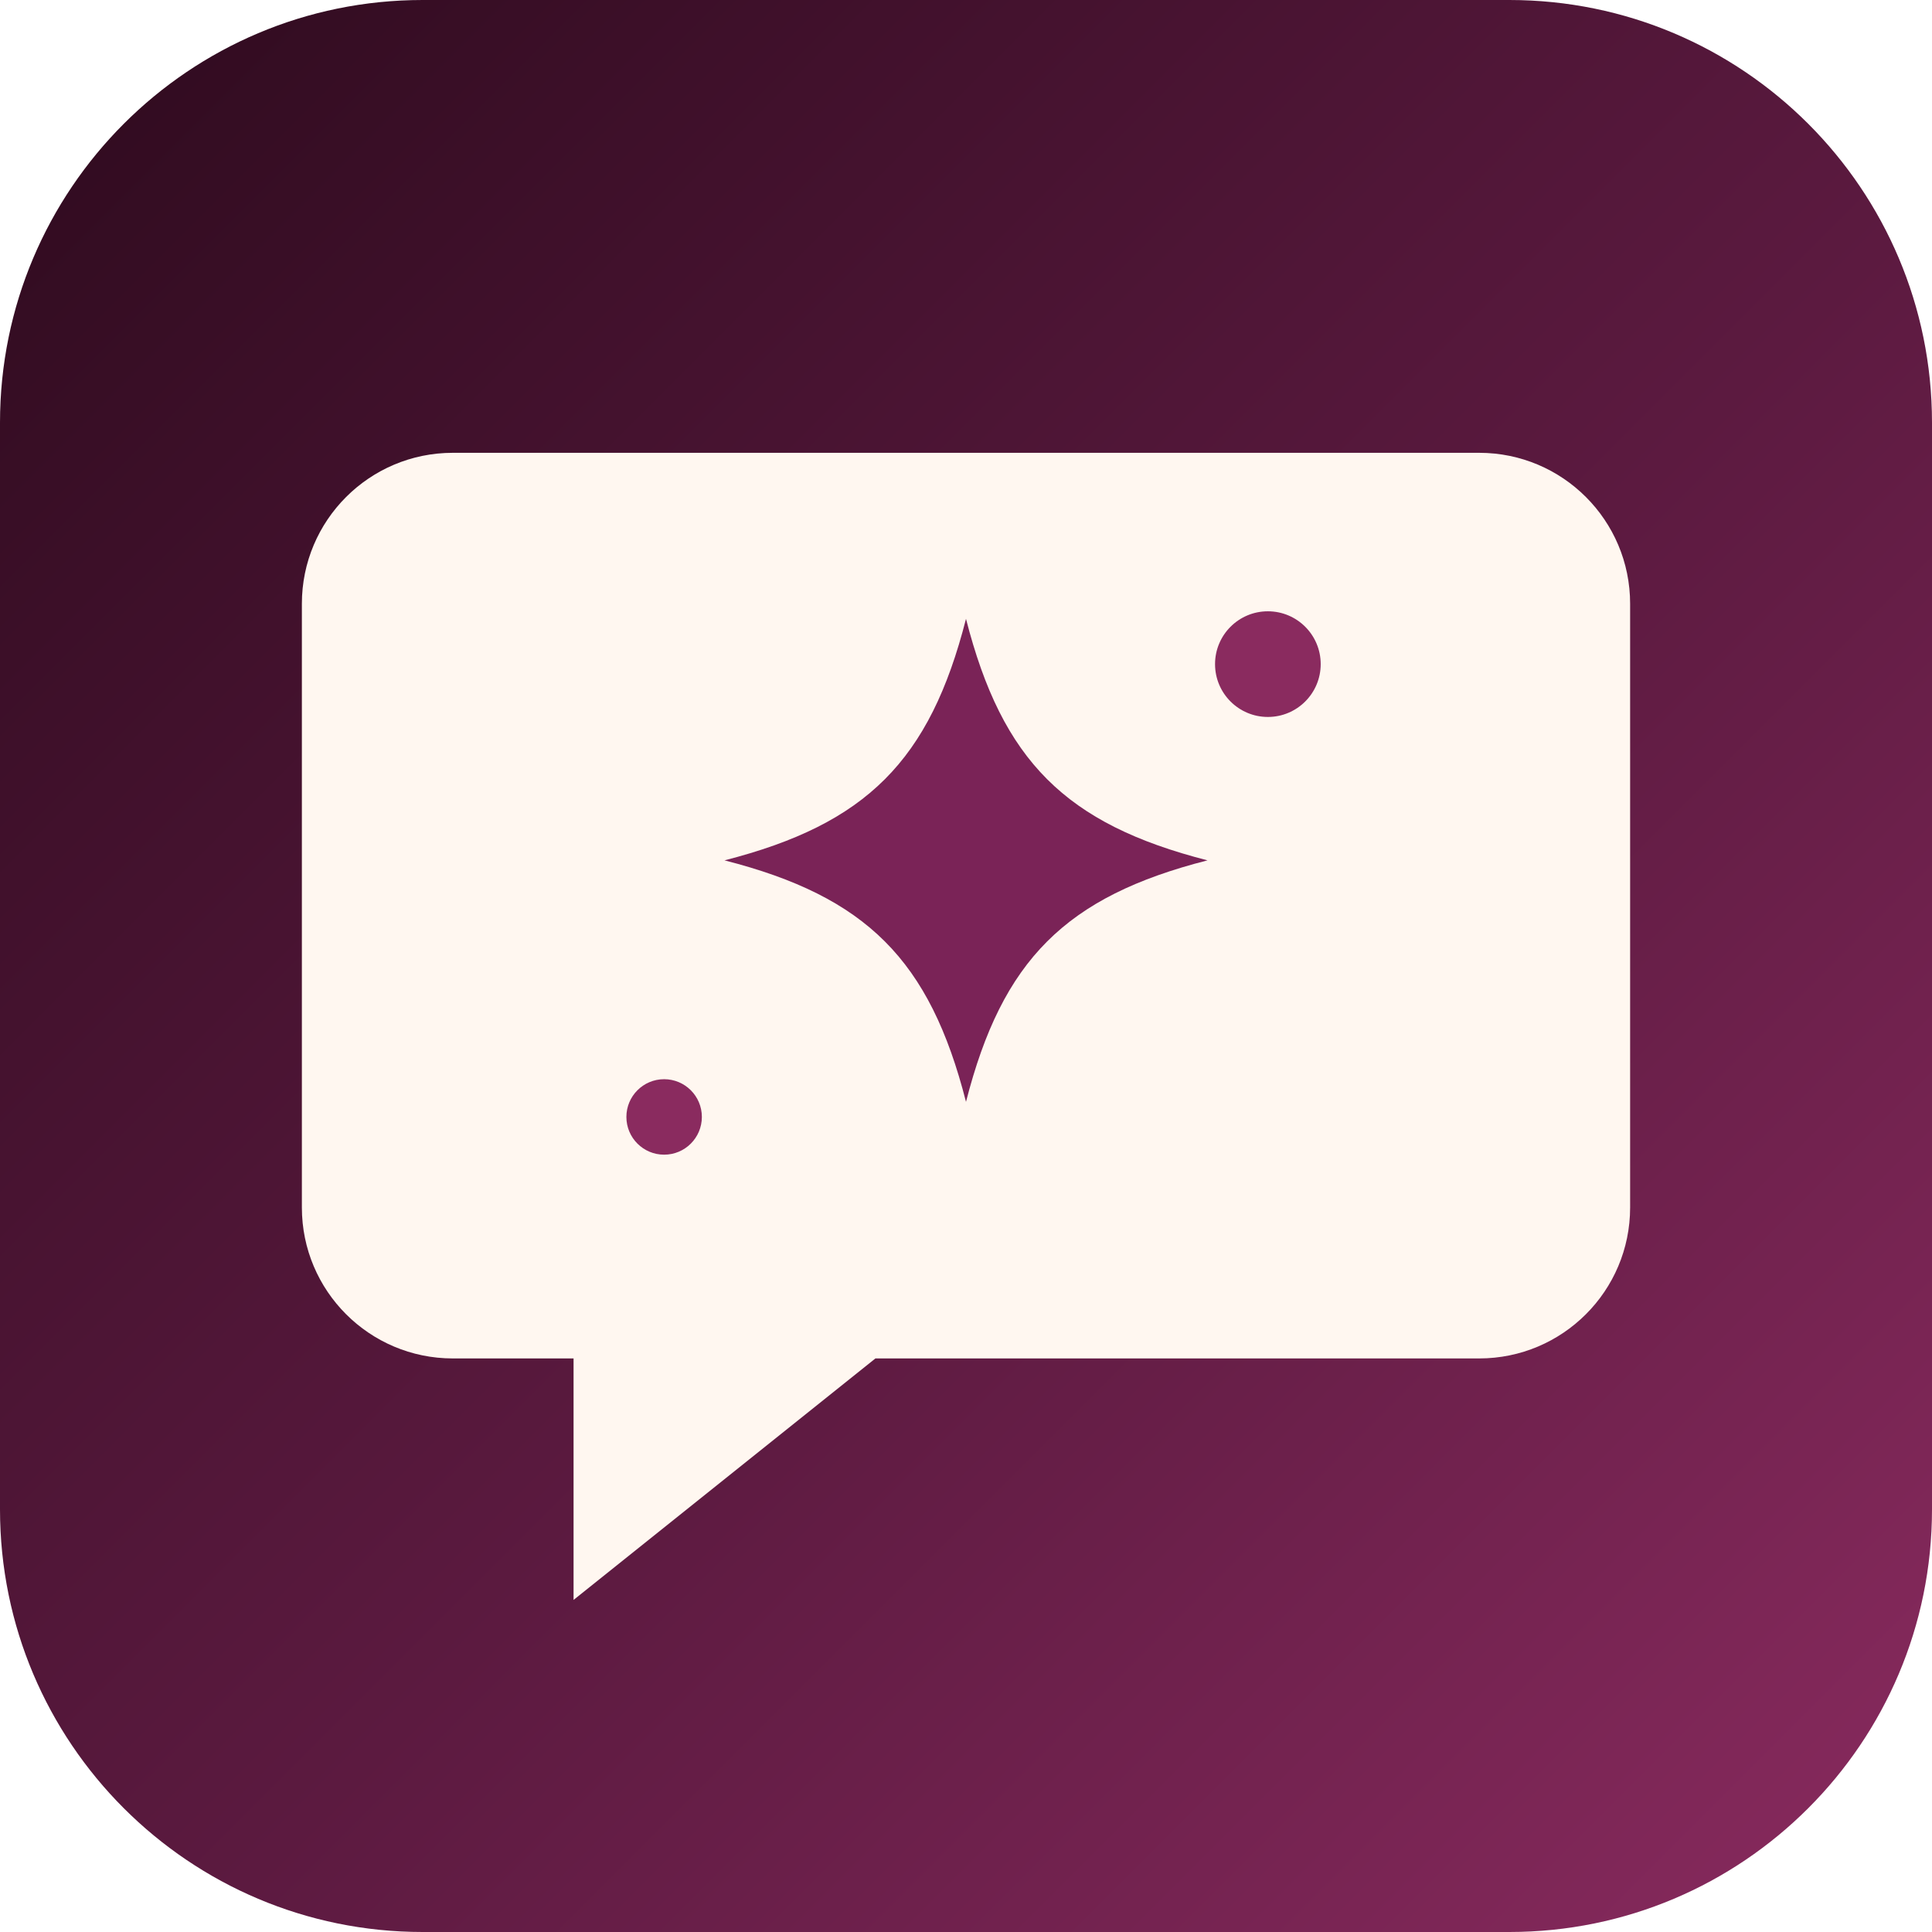
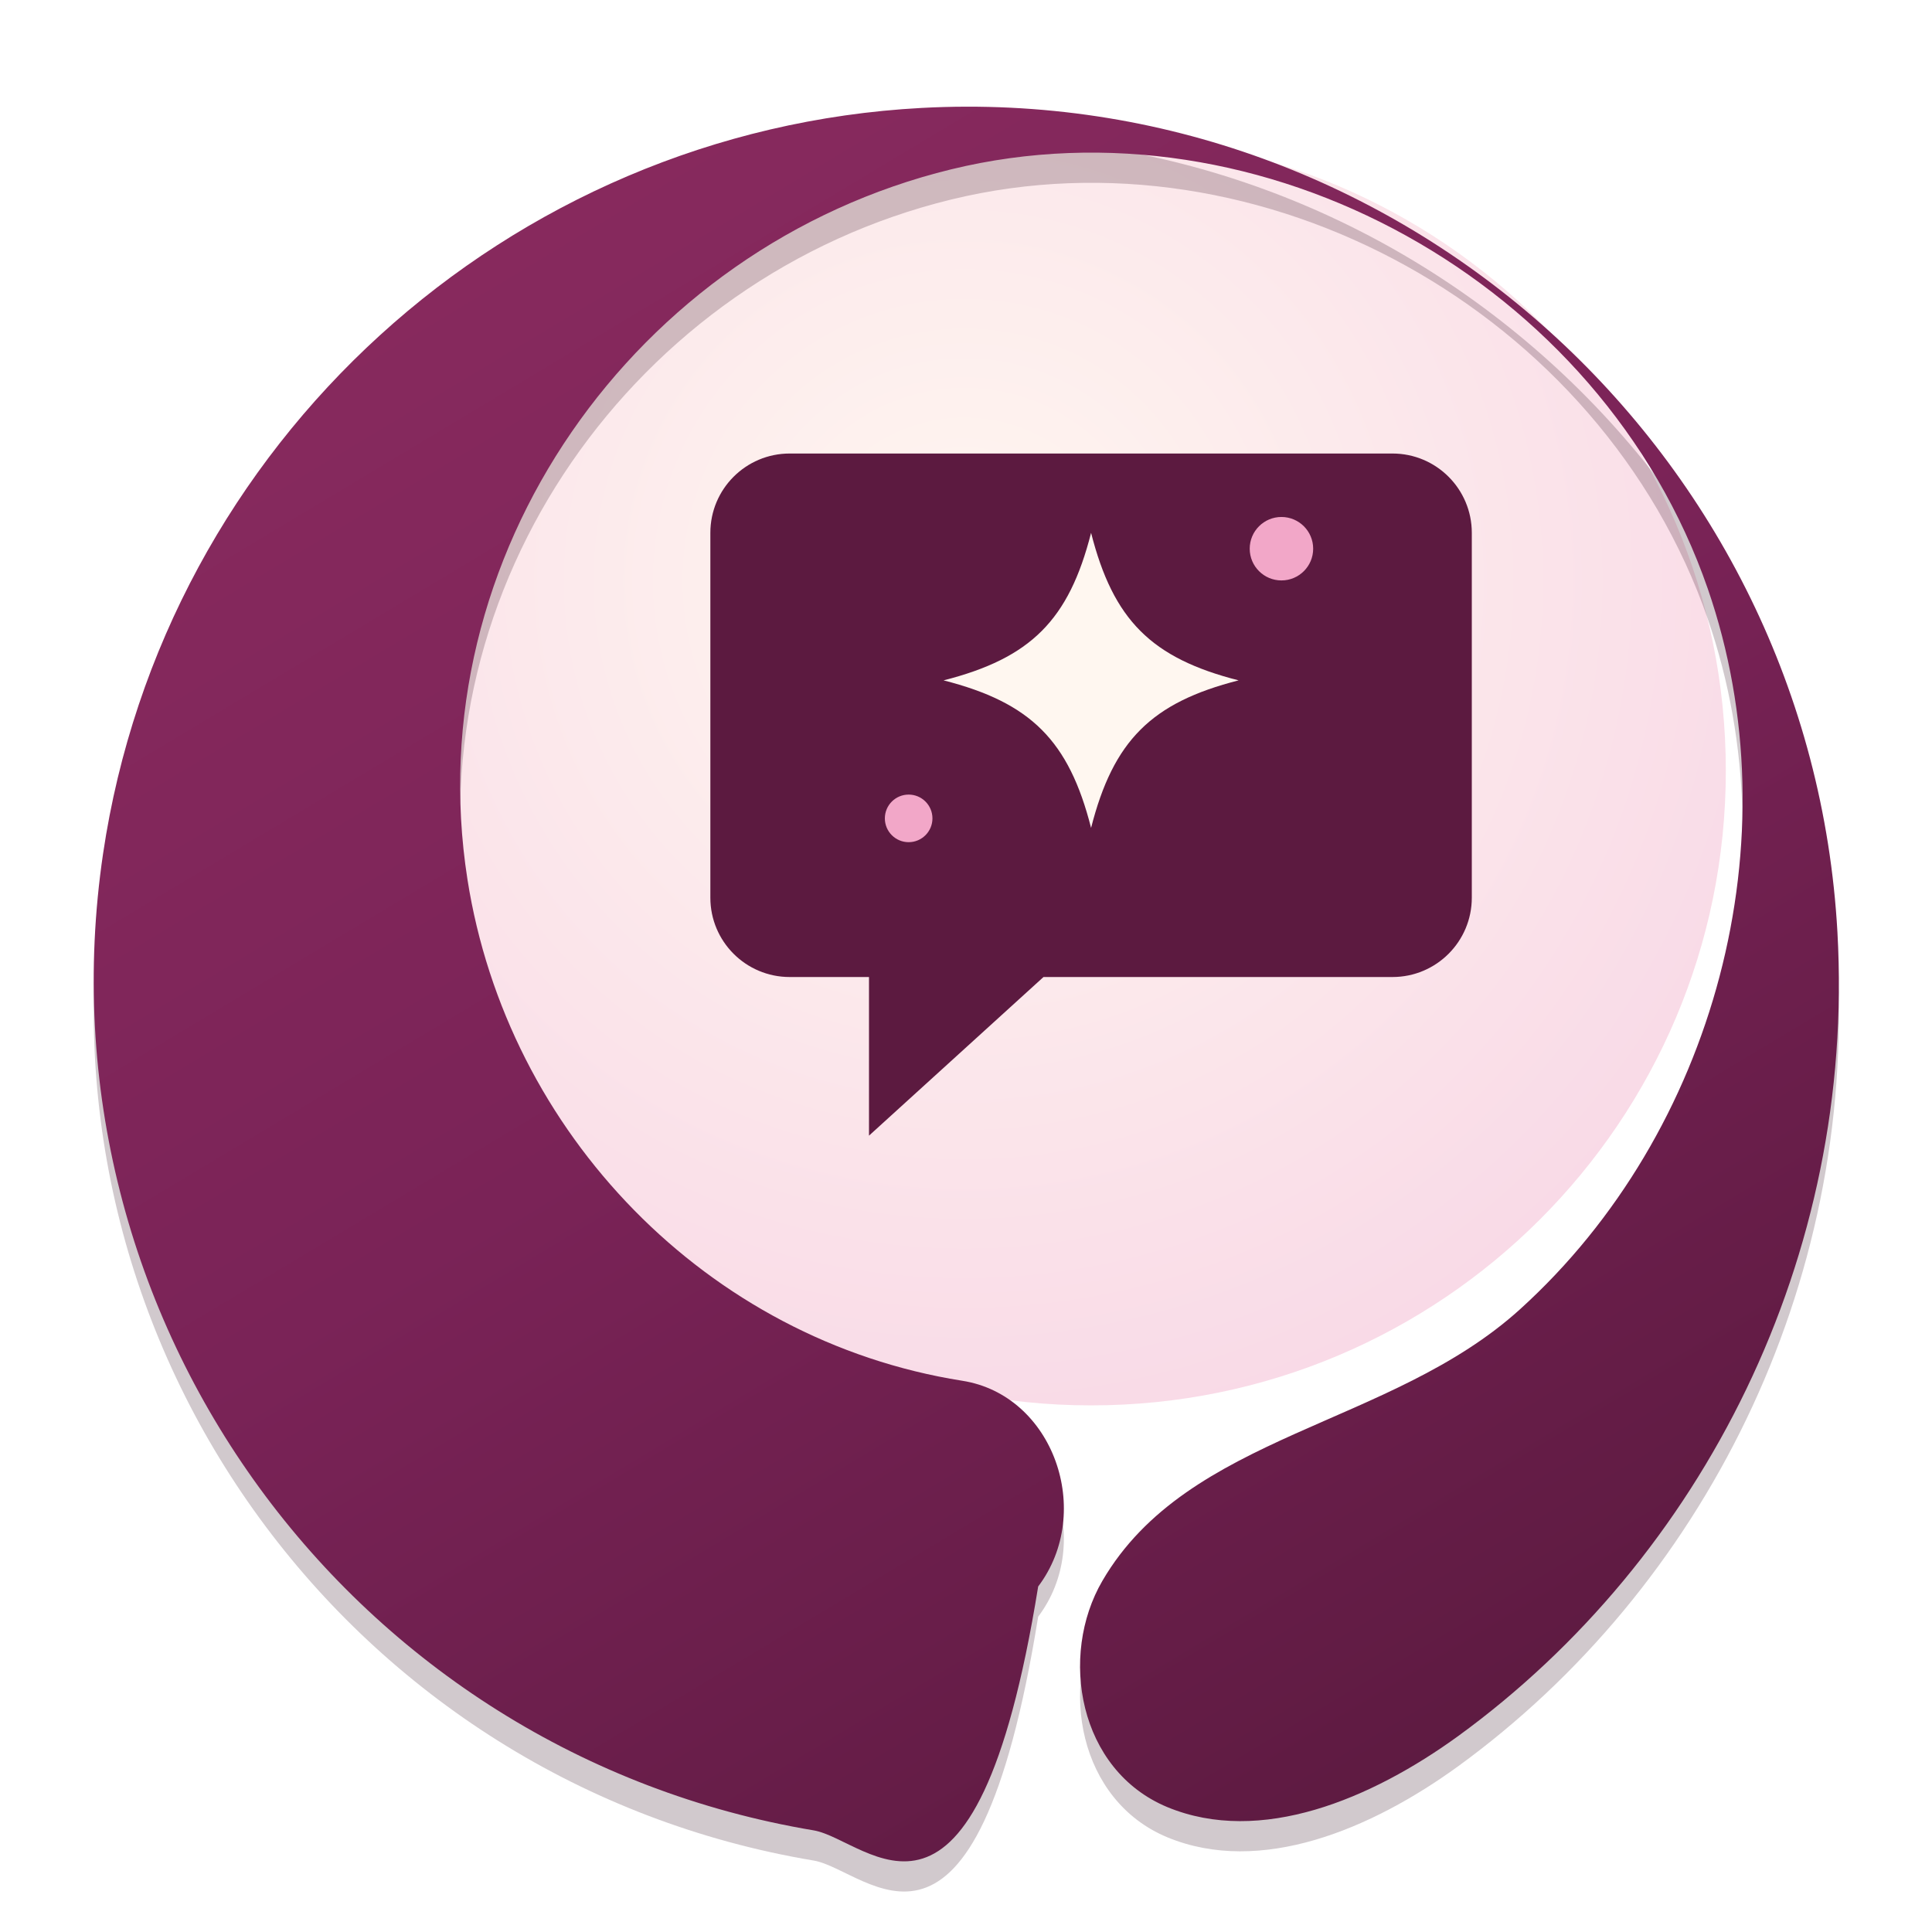
<svg xmlns="http://www.w3.org/2000/svg" width="128" height="128" viewBox="0 0 128 128">
  <defs>
-     <linearGradient id="g" x1="0" y1="0" x2="1" y2="1">
-       <stop offset="0.00" stop-color="#2d0a1d" />
-       <stop offset="0.55" stop-color="#5c1a40" />
-       <stop offset="1.00" stop-color="#8a2b5f" />
+     <linearGradient id="ring" x1="0.15" y1="0" x2="0.75" y2="1">
+       <stop offset="0" stop-color="#8a2b5f" />
+       <stop offset="0.5" stop-color="#7a2357" />
+       <stop offset="1" stop-color="#5c1a40" />
    </linearGradient>
+     <radialGradient id="disc" cx="0.4" cy="0.35" r="0.75">
+       <stop offset="0" stop-color="#fff7f0" />
+       <stop offset="1" stop-color="#f8d7e6" />
+     </radialGradient>
  </defs>
-   <rect width="128" height="128" rx="28" fill="url(#g)" />
-   <path d="M30 30h68a10 10 0 0 1 10 10v40a10 10 0 0 1-10 10H58l-20 16v-16h-8a10 10 0 0 1-10-10V40a10 10 0 0 1 10-10z" fill="#fff7f0" />
-   <path d="M64 41c2.4 9.4 6.6 13.6 16 16-9.4 2.4-13.6 6.6-16 16-2.4-9.4-6.6-13.6-16-16 9.4-2.4 13.6-6.6 16-16z" fill="#7a2357" />
-   <circle cx="84" cy="44" r="3.5" fill="#8a2b5f" />
-   <circle cx="44" cy="74" r="2.5" fill="#8a2b5f" />
+   <circle cx="72.29" cy="51.06" r="42.05" fill="url(#disc)" />
+   <path d="M213.2,385.4c-81.2-13.6-137.1-89.8-125-171.8c10.7-72.2,71.2-127.3,144-131.2c84.2-4.5,156.4,60.8,161.1,145c3.2,57.1-23.7,110.1-66.7,141.4c-15.3,11.1-34.8,19.3-51.2,12.5c-15.6-6.5-19.1-26.6-11.4-39.8c15.1-25.9,50.7-27.1,73.5-47.8c34.3-31.1,48.2-82.7,33-126.7c-18.7-54-78.5-87.1-133.1-73.8c-55.7,13.6-94,68-85.1,124.9c7,44.7,42.2,81.1,87,88.2c16.1,2.5,23.3,23.1,13.4,36.2C241.6,411.3,222.8,387,213.2,385.4z" transform="translate(-26.390 -21.883) scale(0.37662)" fill="#2d0a1d" opacity="0.22" />
+   <path d="M213.2,385.4c-81.2-13.6-137.1-89.8-125-171.8c10.7-72.2,71.2-127.3,144-131.2c84.2-4.5,156.4,60.8,161.1,145c3.2,57.1-23.7,110.1-66.7,141.4c-15.3,11.1-34.8,19.3-51.2,12.5c-15.6-6.5-19.1-26.6-11.4-39.8c15.1-25.9,50.7-27.1,73.5-47.8c34.3-31.1,48.2-82.7,33-126.7c-18.7-54-78.5-87.1-133.1-73.8c-55.7,13.6-94,68-85.1,124.9c7,44.7,42.2,81.1,87,88.2c16.1,2.5,23.3,23.1,13.4,36.2C241.6,411.3,222.8,387,213.2,385.4z" transform="translate(-26.390 -23.883) scale(0.37662)" fill="url(#ring)" />
+   <g transform="translate(46.012 24.792) scale(0.5255)">
+     <path d="M12 10h76a10 10 0 0 1 10 10v46a10 10 0 0 1-10 10H44L22 96V76H12A10 10 0 0 1 2 66V20a10 10 0 0 1 10-10z" fill="#5c1a40" />
+     <path d="M50 20c2.8 11 7.6 15.8 18.6 18.6C57.6 41.4 52.8 46.2 50 57.2 47.2 46.2 42.4 41.4 31.4 38.6 42.4 35.8 47.2 31 50 20z" fill="#fff7f0" />
+     <circle cx="74" cy="22" r="4" fill="#f2a7c8" />
+     <circle cx="27" cy="56" r="3" fill="#f2a7c8" />
+   </g>
</svg>
